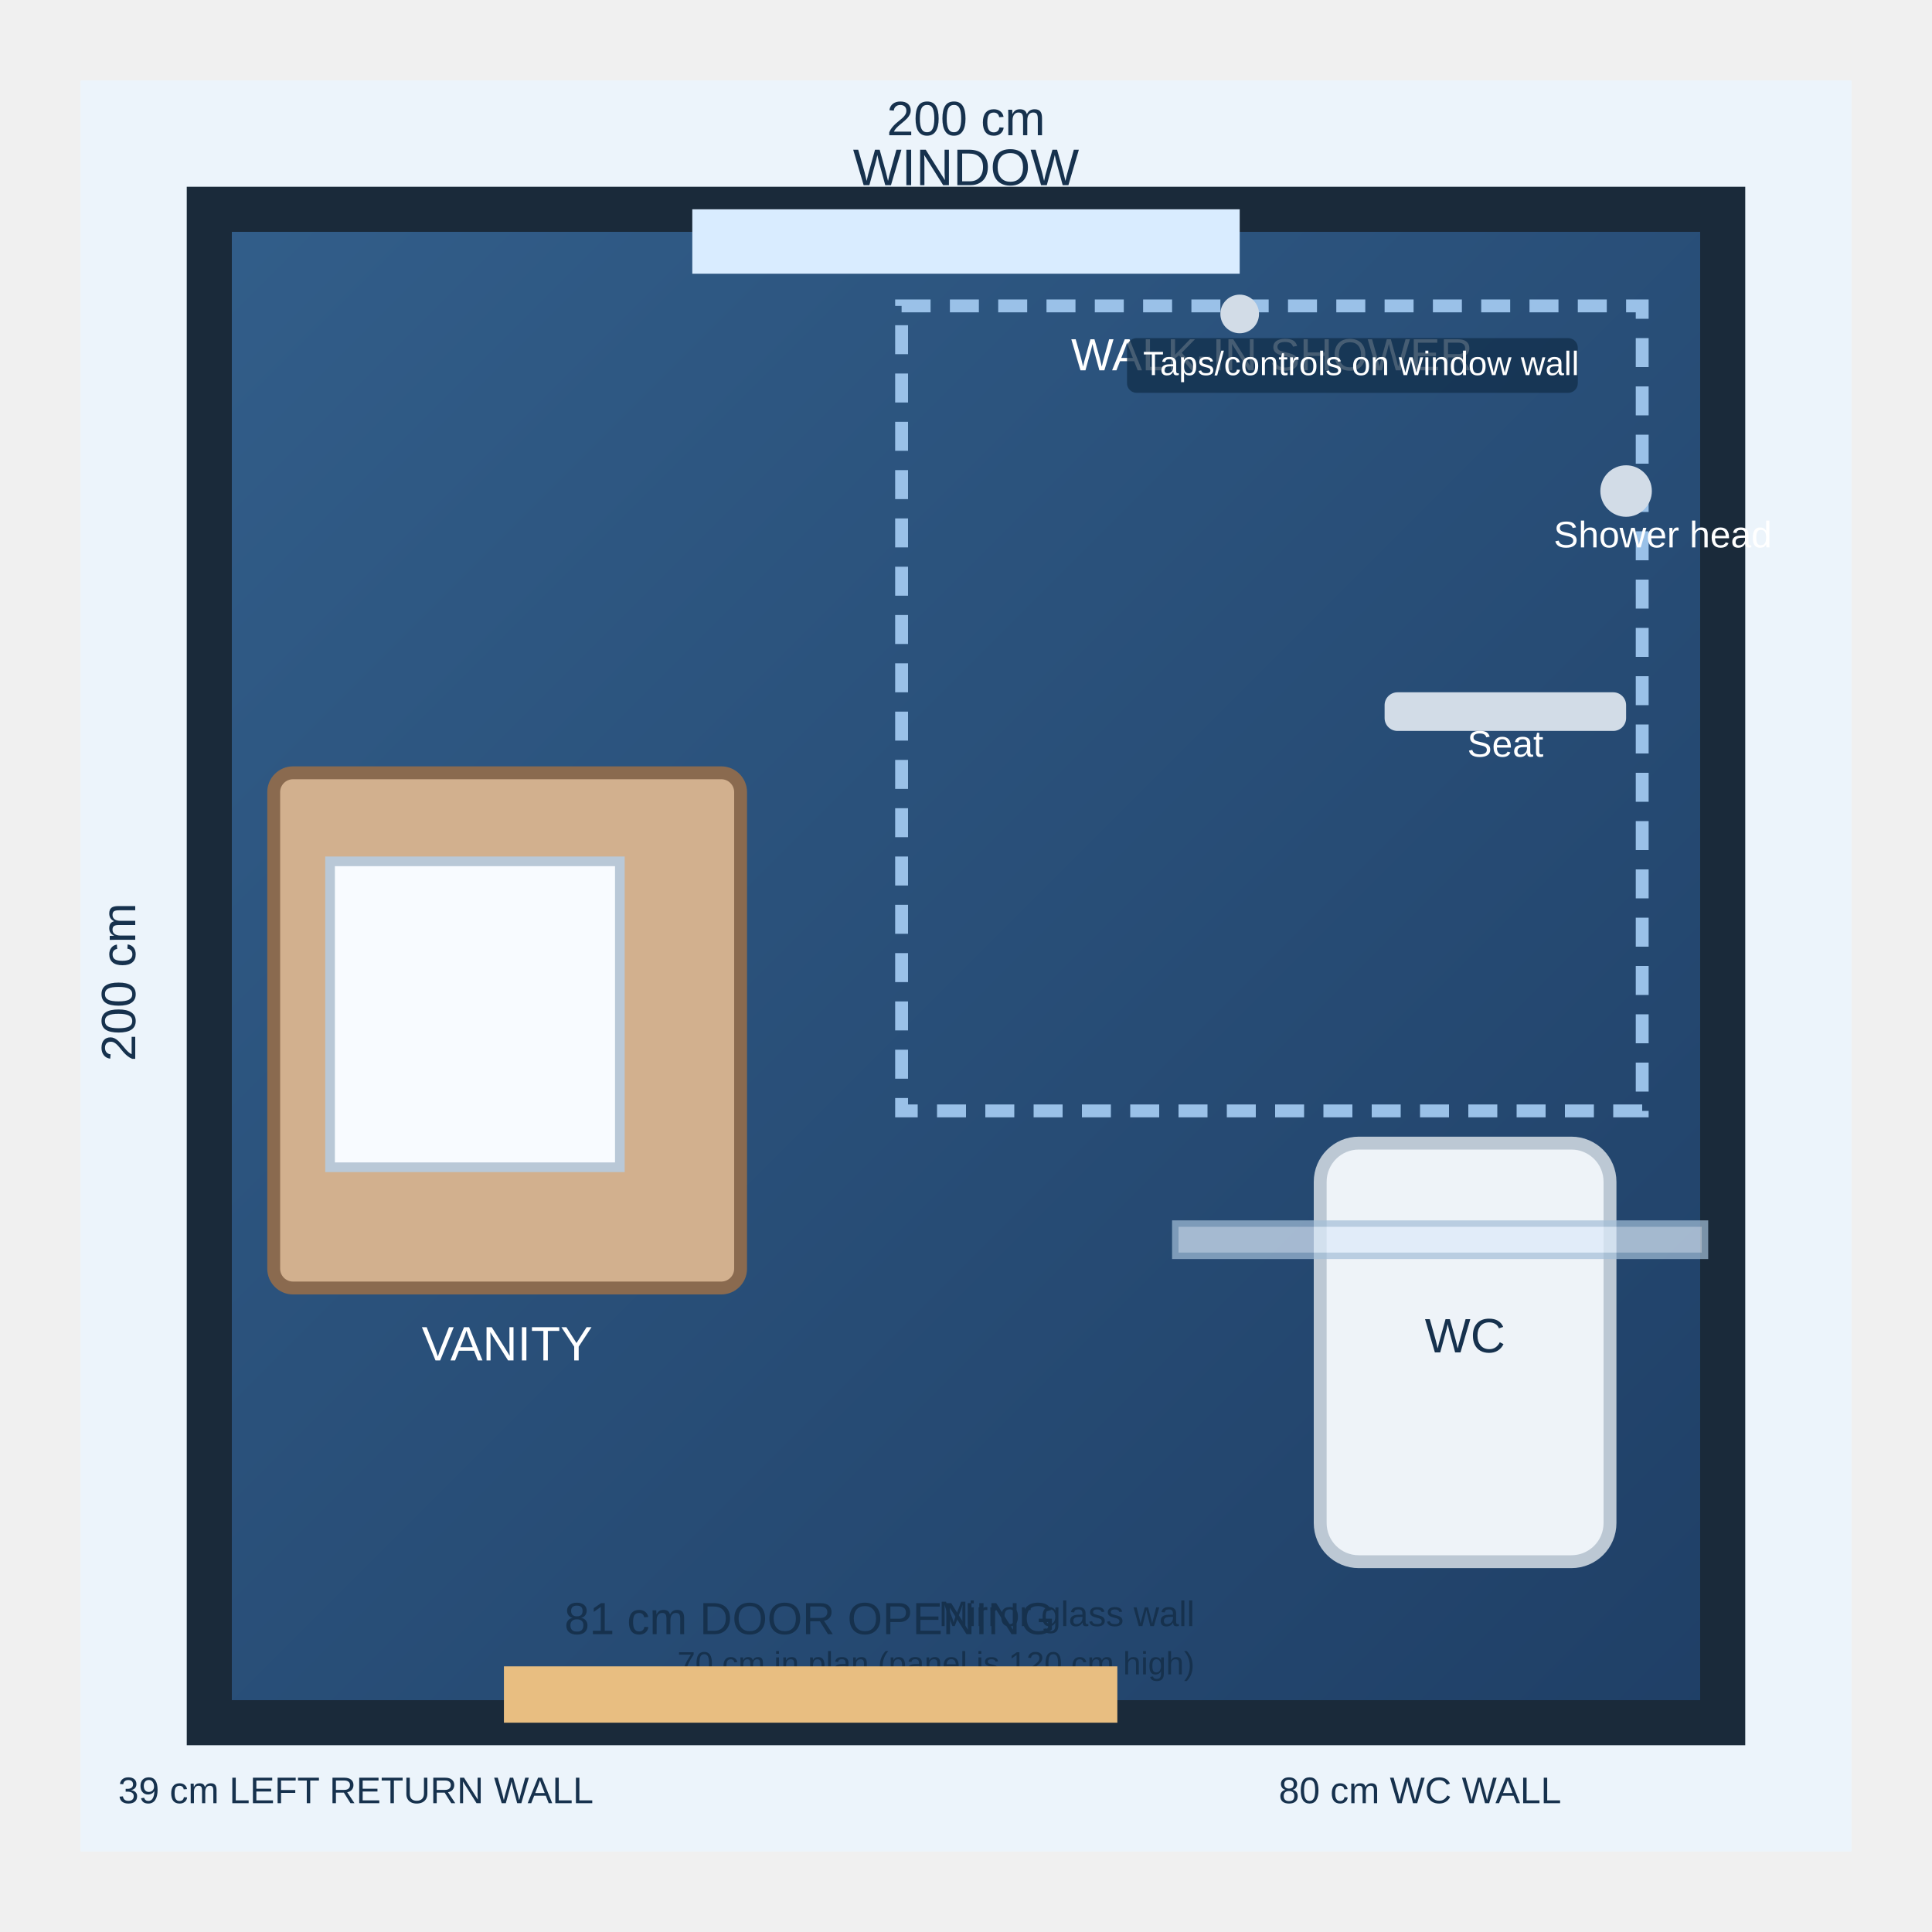
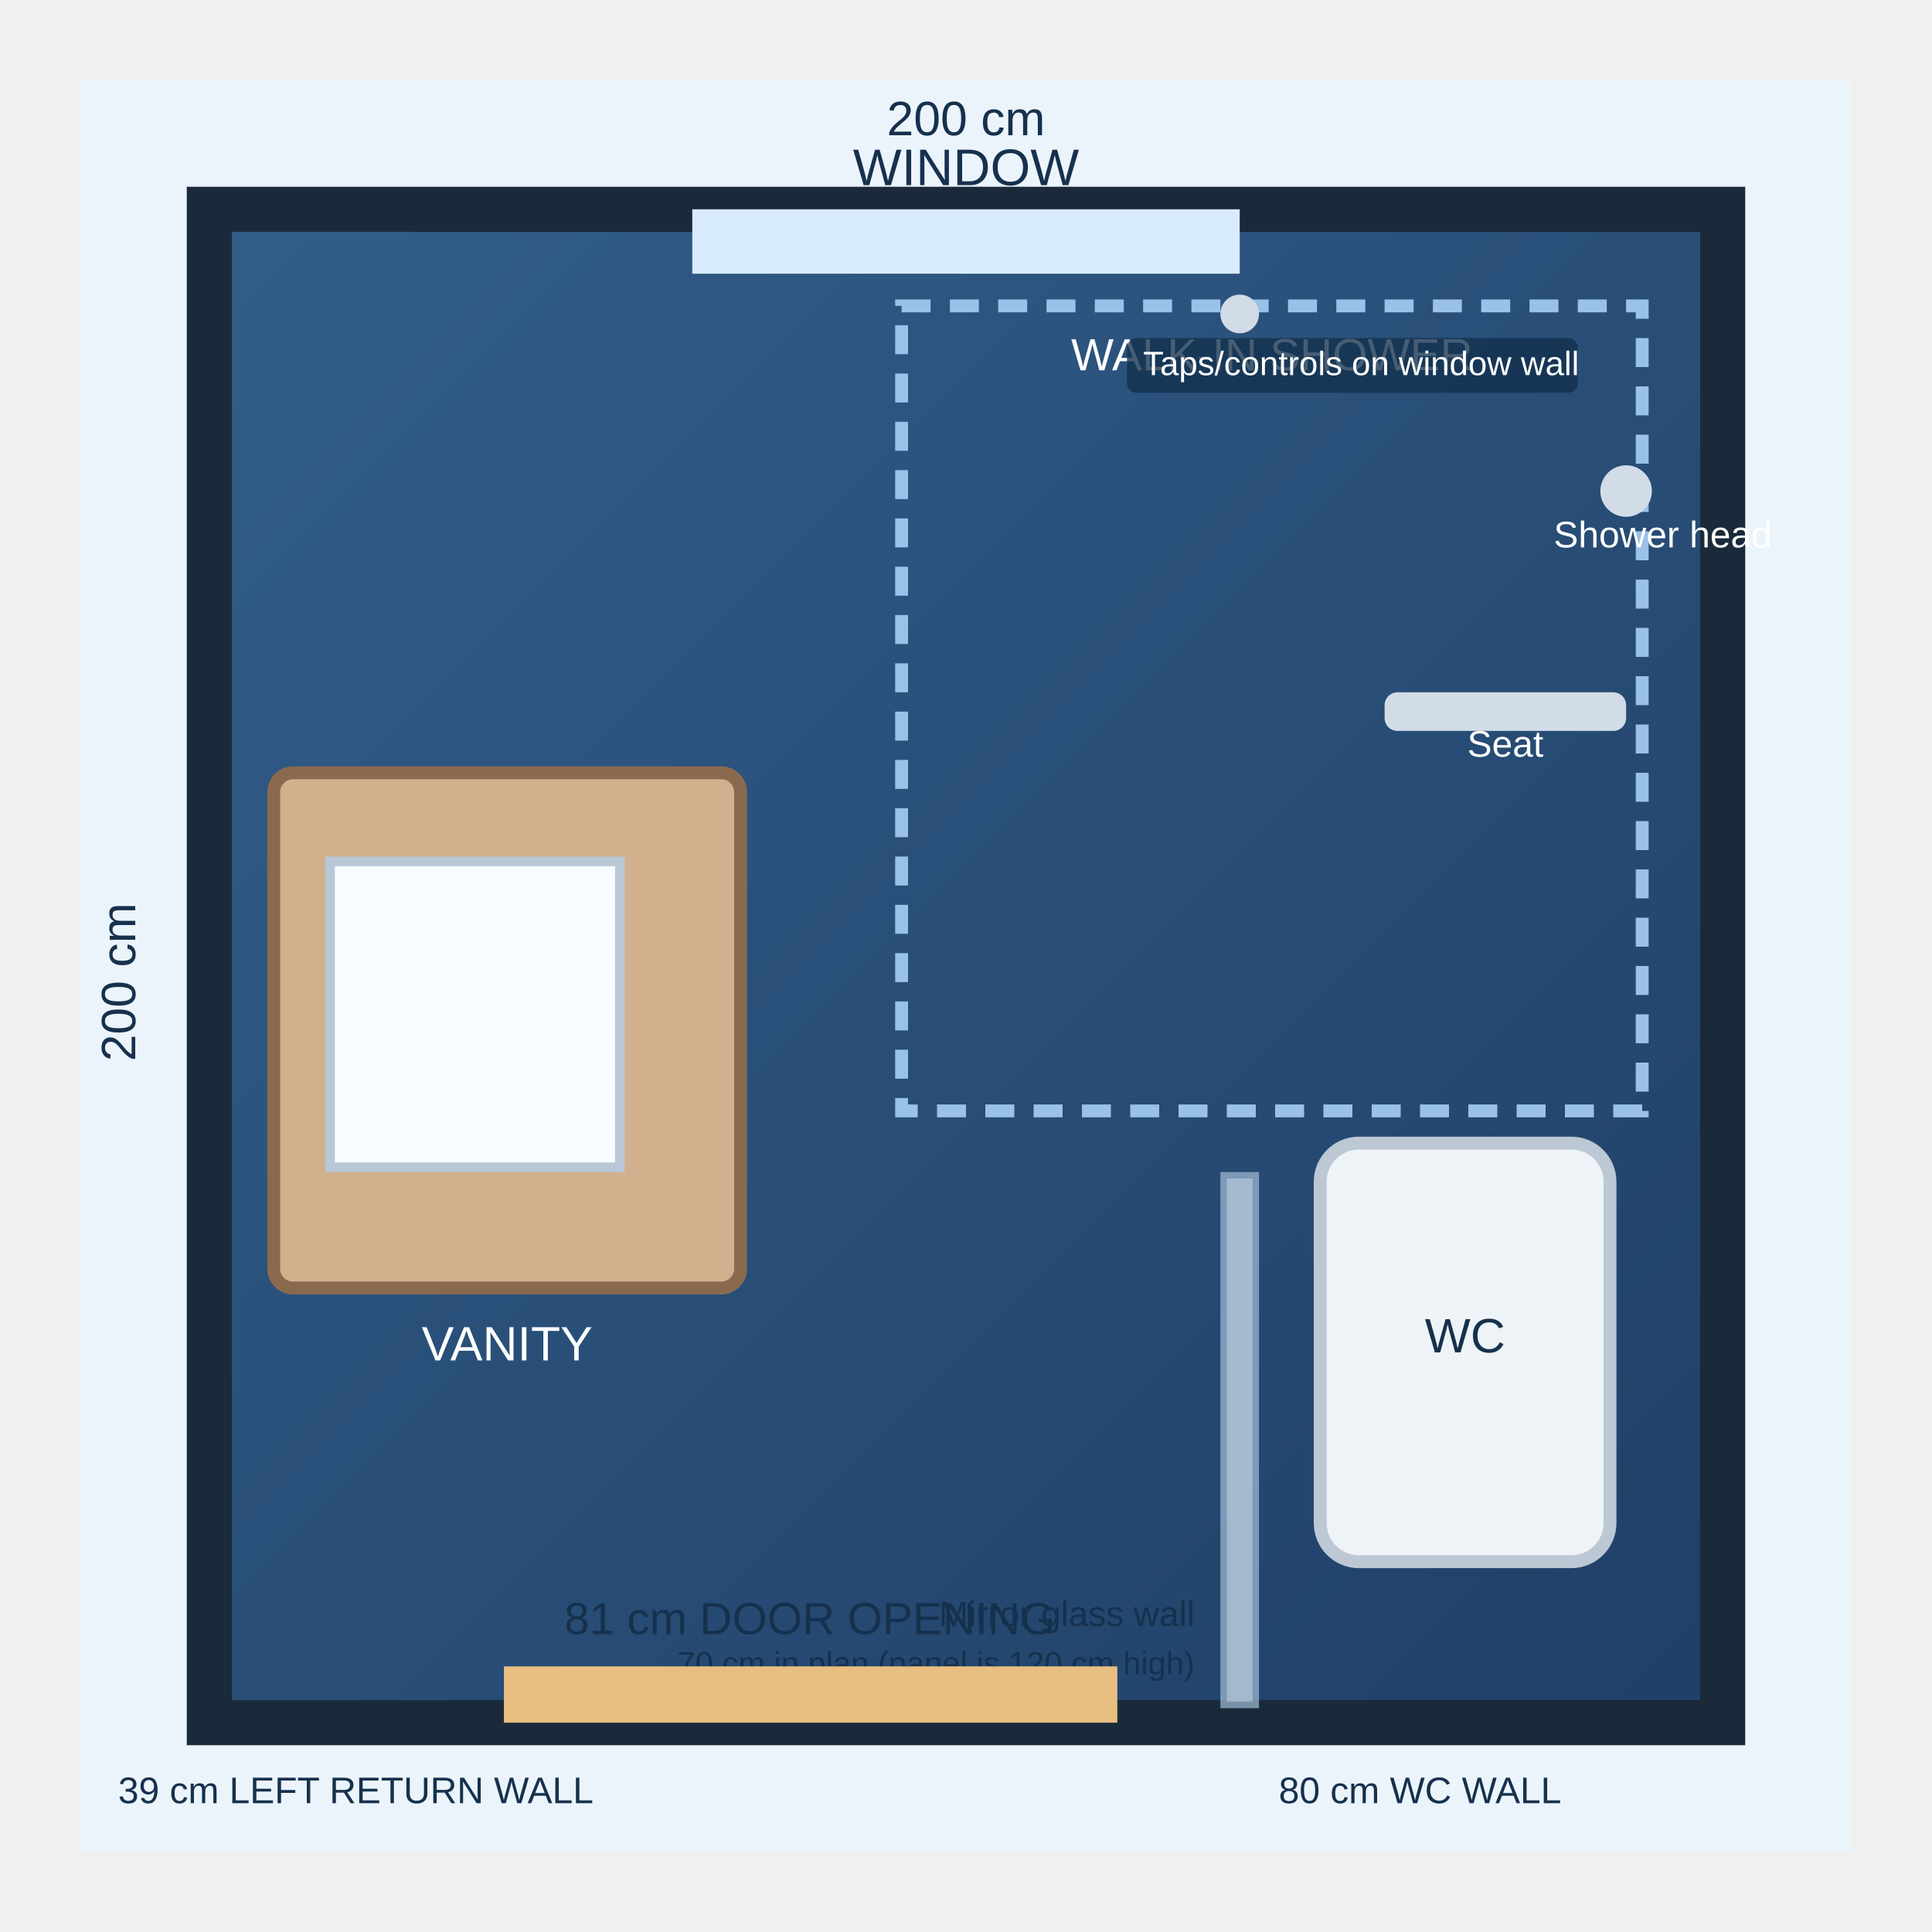
<svg xmlns="http://www.w3.org/2000/svg" width="1200" height="1200" viewBox="0 0 1200 1200" role="img" aria-labelledby="planTitle planDesc">
  <defs>
    <linearGradient id="bg" x1="0" y1="0" x2="1" y2="1">
      <stop offset="0%" stop-color="#325e8a" />
      <stop offset="100%" stop-color="#1f3f66" />
    </linearGradient>
    <style>
      .t { font-family: Arial, sans-serif; fill: #16314d; }
      .tl { font-family: Arial, sans-serif; fill: #ffffff; }
    </style>
  </defs>
  <rect x="50" y="50" width="1100" height="1100" fill="#ecf4fb" />
  <rect x="130" y="130" width="940" height="940" fill="url(#bg)" stroke="#1a2a3a" stroke-width="28" />
  <rect x="430" y="130" width="340" height="40" fill="#d9ecff" />
  <text x="600" y="115" class="t" font-size="32" text-anchor="middle">WINDOW</text>
  <rect x="170" y="480" width="290" height="320" rx="12" fill="#d2b08e" stroke="#8a6a4f" stroke-width="8" />
  <rect x="205" y="535" width="180" height="190" fill="#f8fbff" stroke="#b9c8d7" stroke-width="6" />
  <text x="315" y="845" class="tl" font-size="30" text-anchor="middle">VANITY</text>
  <rect x="560" y="190" width="460" height="500" fill="none" stroke="#9ac1e8" stroke-width="8" stroke-dasharray="18 12" />
  <text x="790" y="230" class="tl" font-size="28" text-anchor="middle">WALK-IN SHOWER</text>
  <circle cx="1010" cy="305" r="16" fill="#d2dce7" />
  <text x="965" y="340" class="tl" font-size="23">Shower head</text>
  <rect x="860" y="430" width="150" height="24" rx="8" fill="#d2dce7" />
  <text x="935" y="470" class="tl" font-size="23" text-anchor="middle">Seat</text>
  <circle cx="770" cy="195" r="12" fill="#d2dce7" />
  <rect x="700" y="210" width="280" height="34" rx="6" fill="#12304b" opacity="0.78" />
  <text x="710" y="233" class="tl" font-size="21">Taps/controls on window wall</text>
  <rect x="820" y="710" width="180" height="260" rx="24" fill="#eef3f8" stroke="#bcc8d4" stroke-width="8" />
  <text x="910" y="840" class="t" font-size="30" text-anchor="middle">WC</text>
-   <rect x="730" y="760" width="329" height="20" fill="#dbe9f9" opacity="0.7" stroke="#a3bdd7" stroke-width="4" />
+   <rect x="760" y="730" width="20" height="329" fill="#dbe9f9" opacity="0.7" stroke="#a3bdd7" stroke-width="4" />
  <text x="742" y="1010" class="t" font-size="22" text-anchor="end">Mirror glass wall</text>
  <text x="742" y="1040" class="t" font-size="20" text-anchor="end">70 cm in plan (panel is 120 cm high)</text>
  <rect x="313" y="1035" width="381" height="35" fill="#e8be81" />
  <text x="503" y="1015" class="t" font-size="28" text-anchor="middle">81 cm DOOR OPENING</text>
  <text x="221" y="1120" class="t" font-size="23" text-anchor="middle">39 cm LEFT RETURN WALL</text>
  <text x="882" y="1120" class="t" font-size="23" text-anchor="middle">80 cm WC WALL</text>
  <text x="84" y="610" class="t" font-size="30" transform="rotate(-90 84 610)" text-anchor="middle">200 cm</text>
  <text x="600" y="84" class="t" font-size="30" text-anchor="middle">200 cm</text>
</svg>
